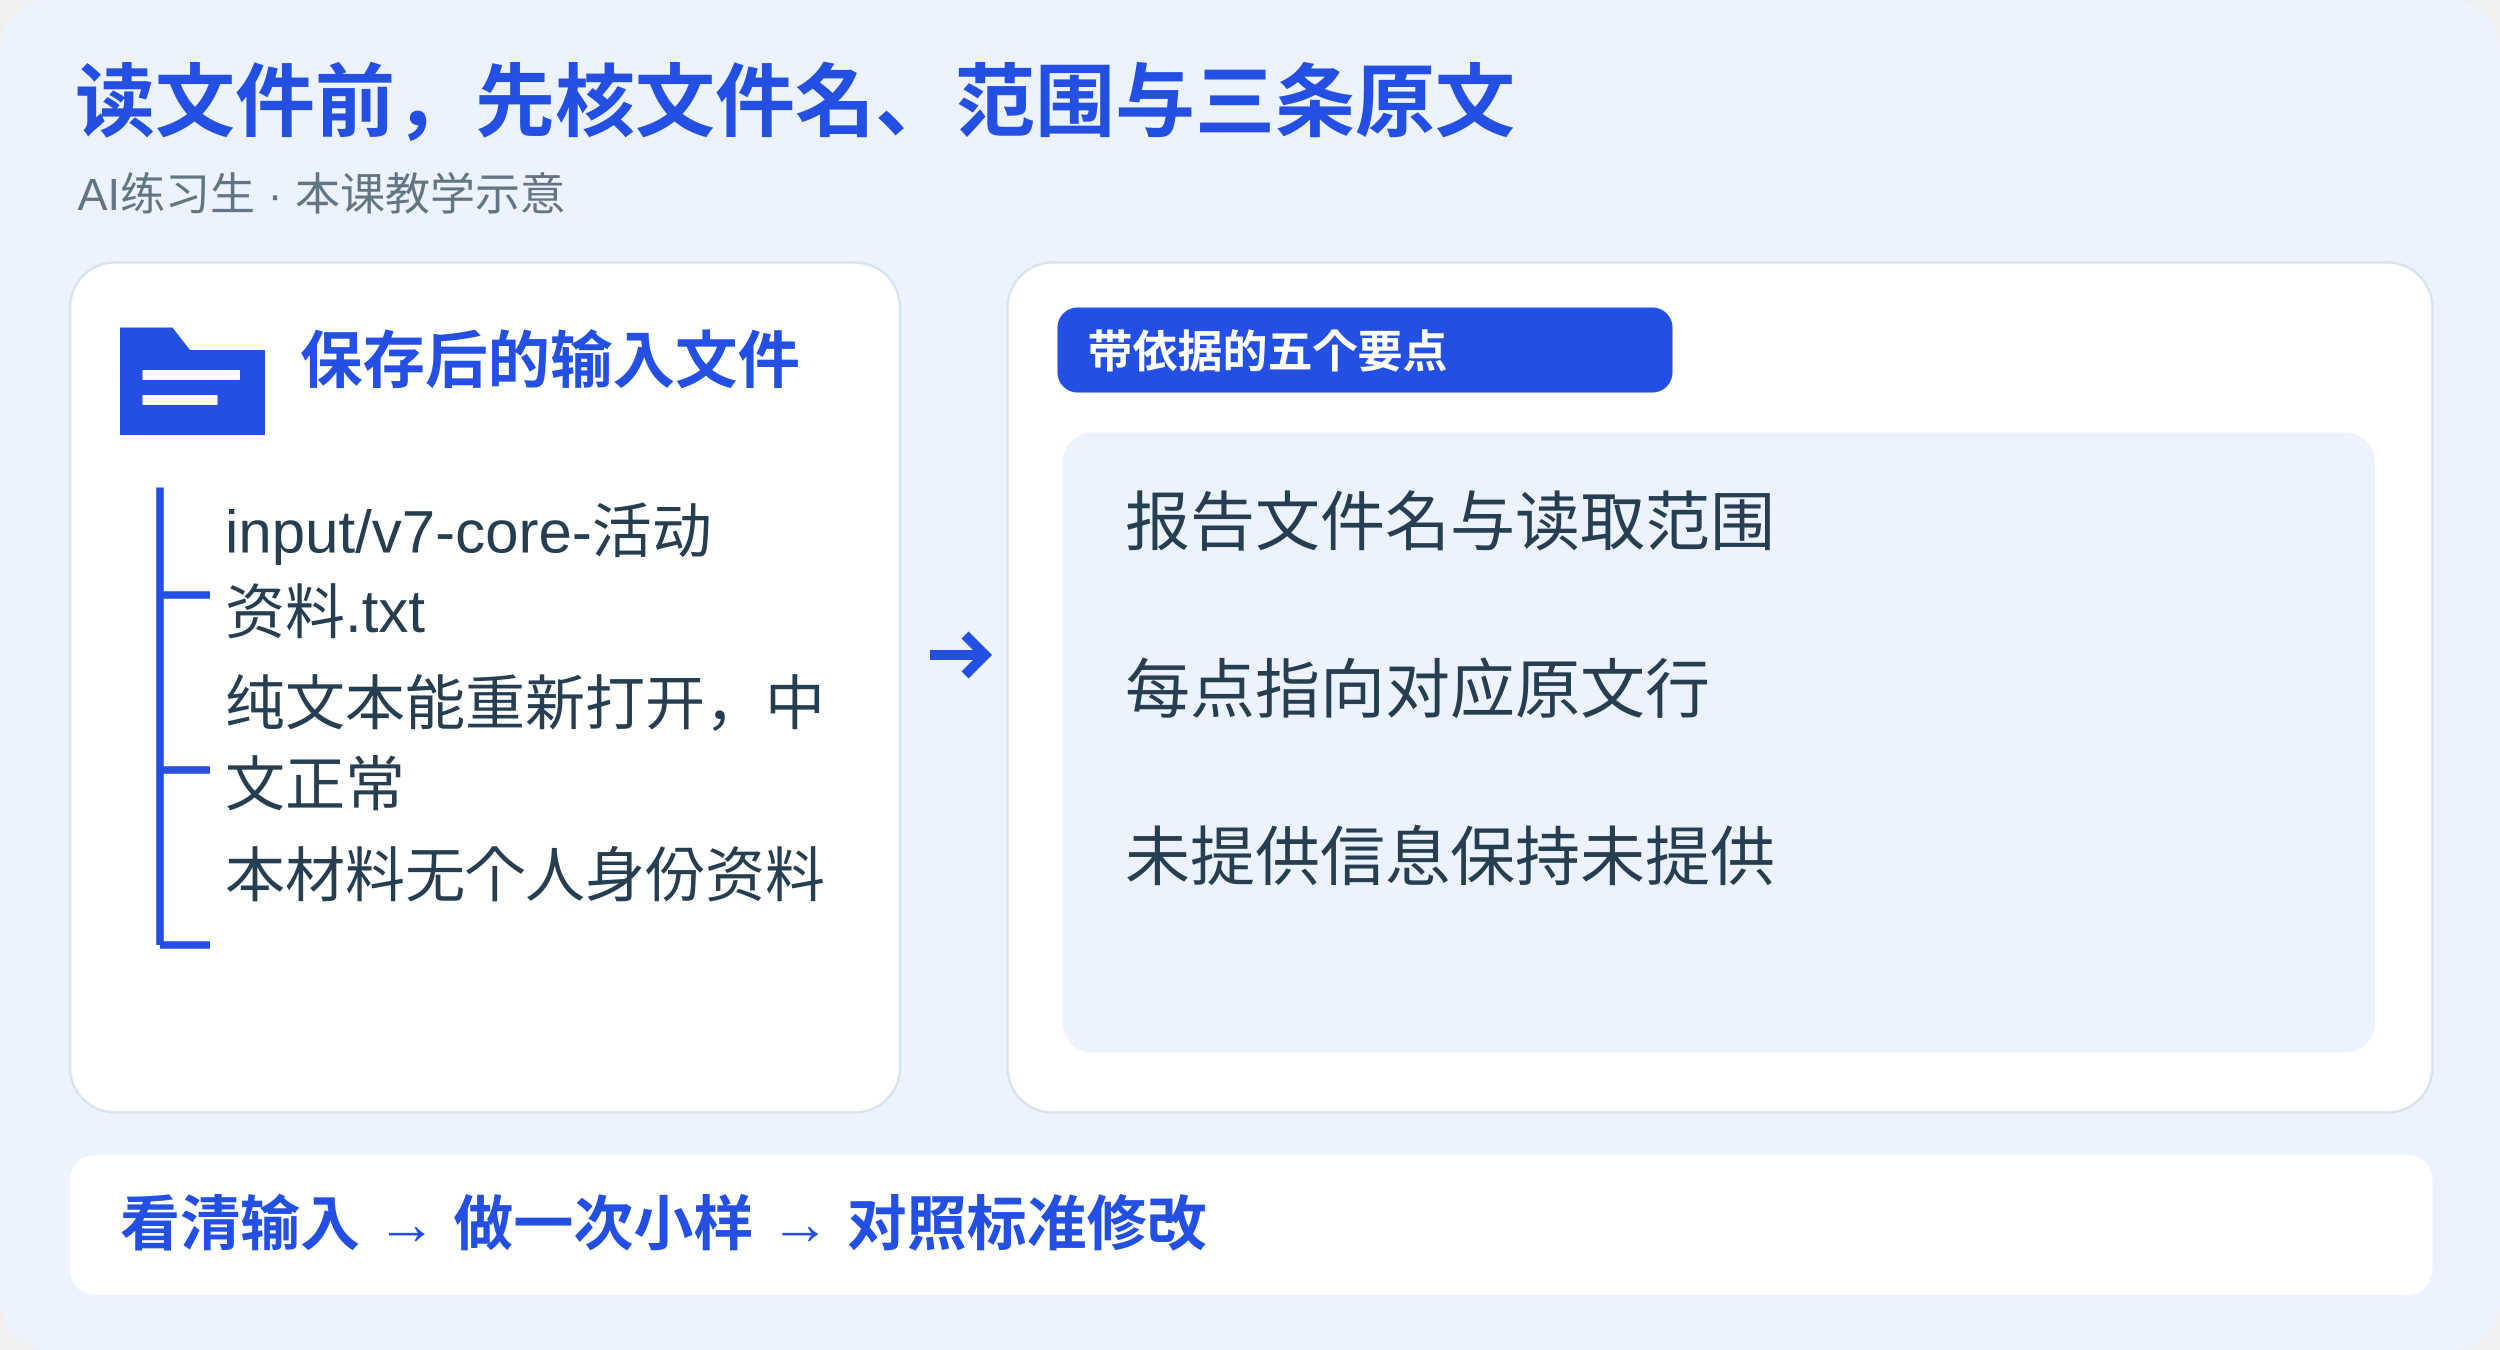
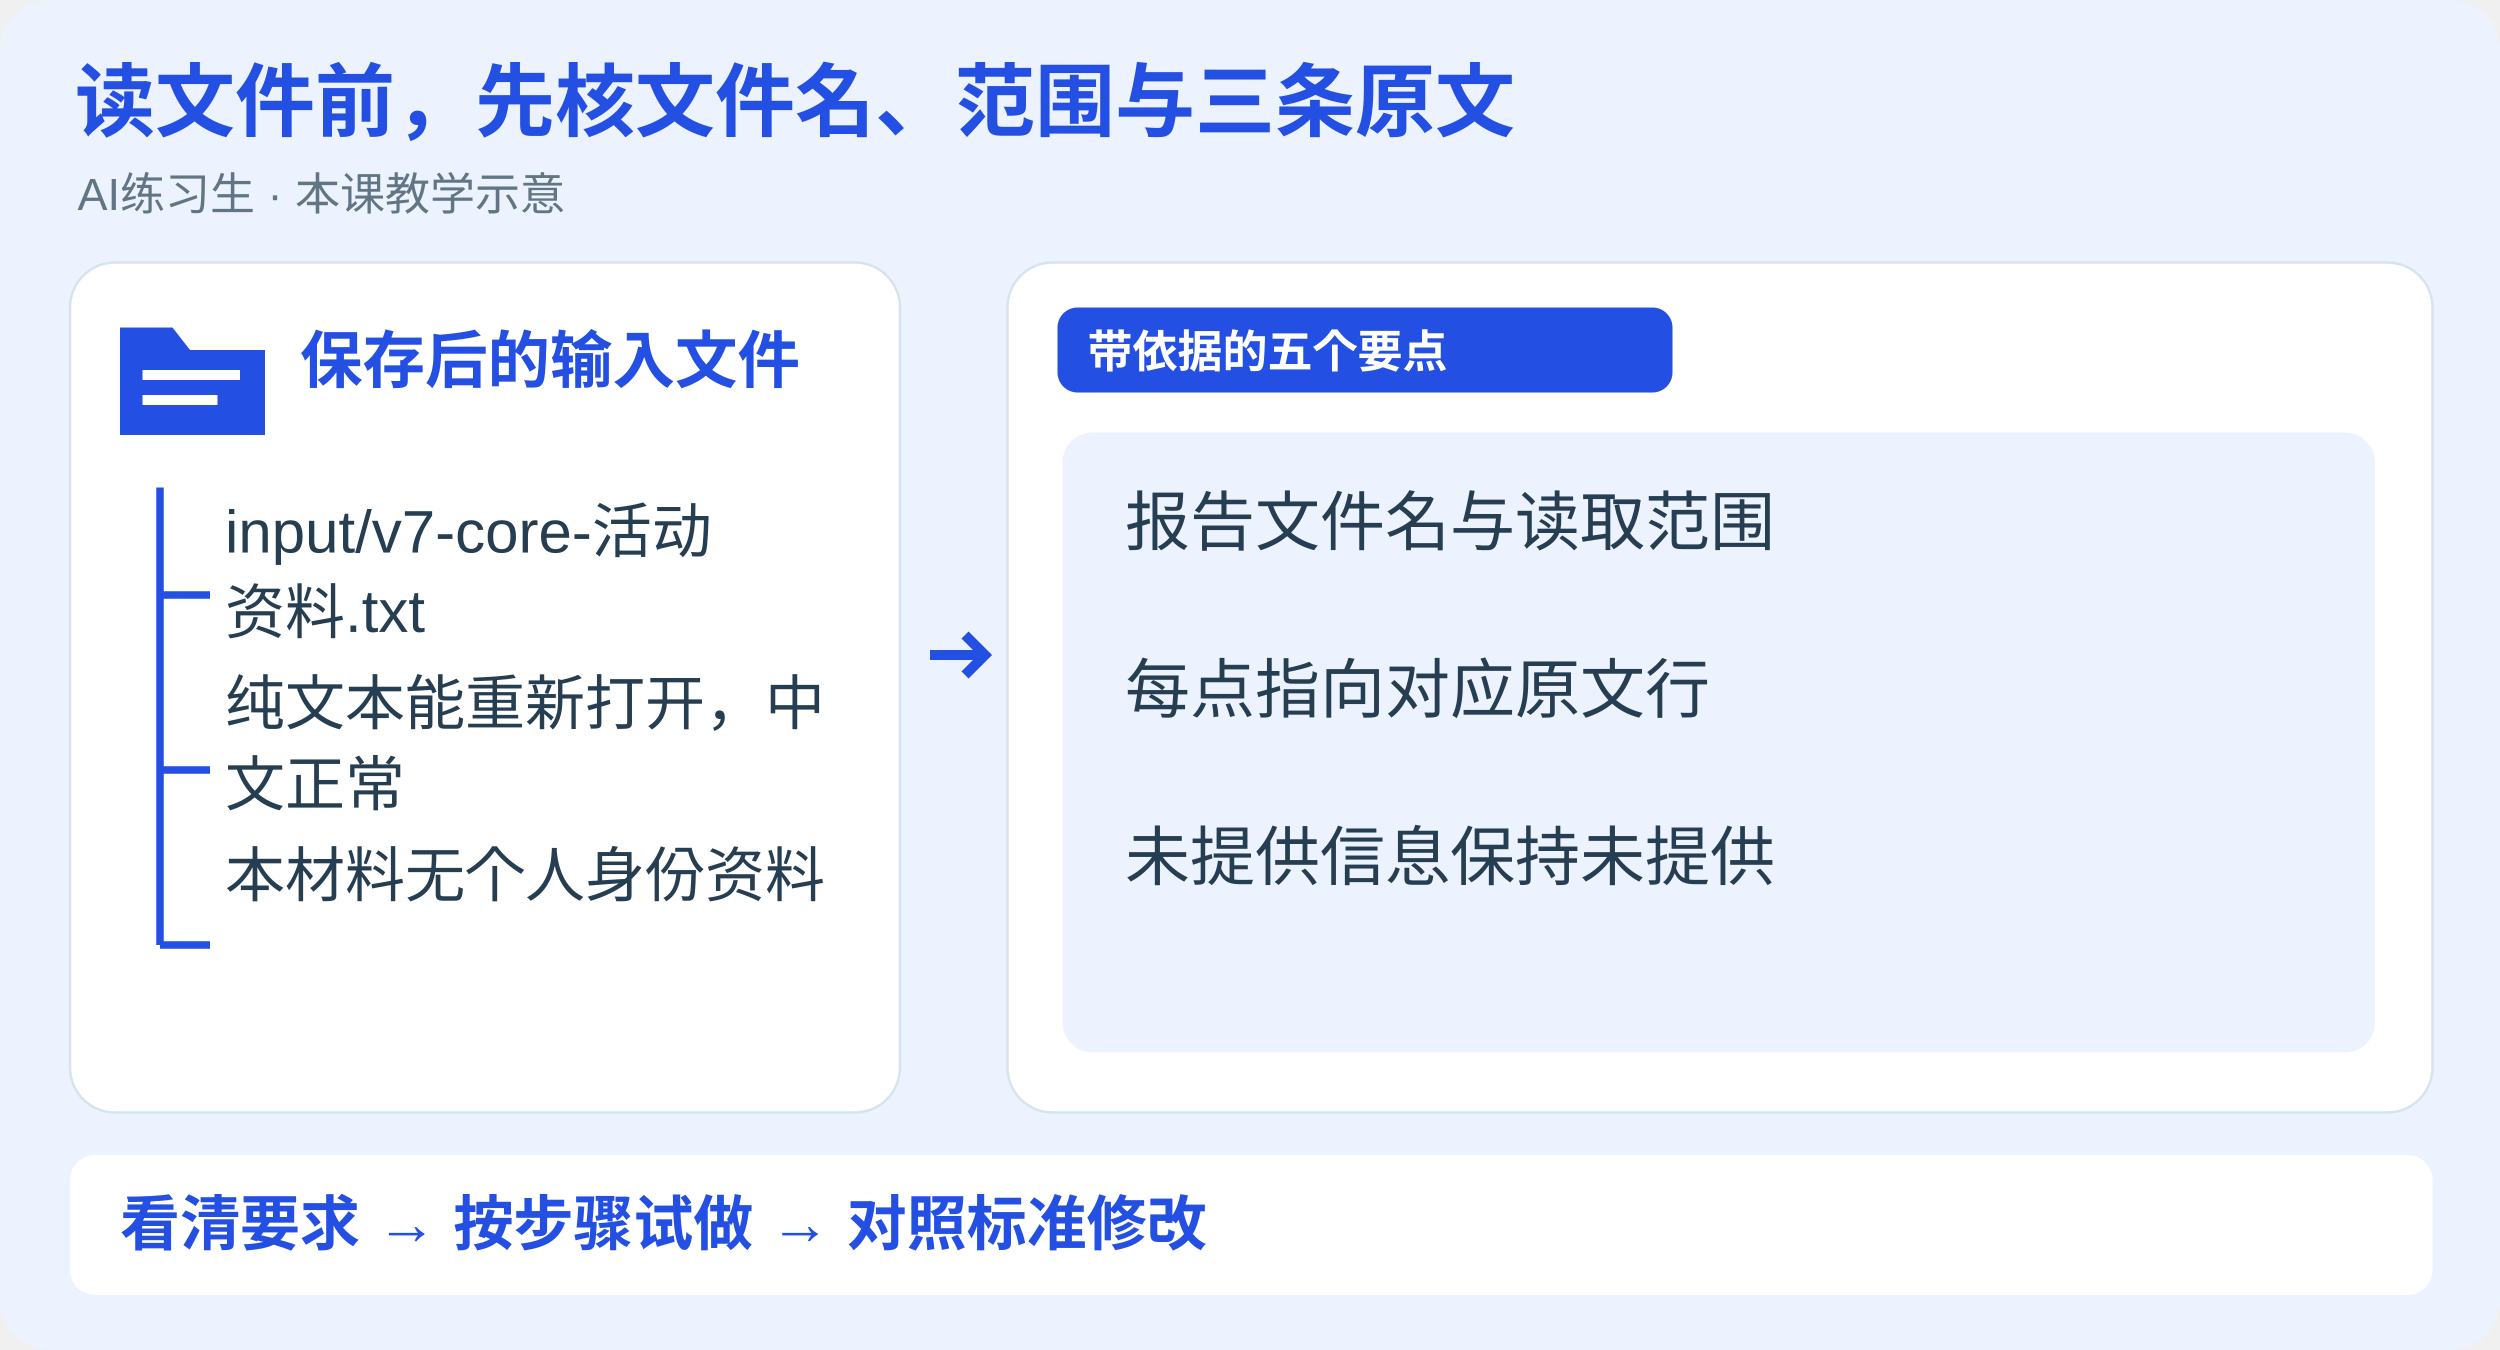
<svg xmlns="http://www.w3.org/2000/svg" width="1000" height="540" viewBox="0 0 1000 540" role="img" aria-labelledby="title desc">
  <style>text{font-family:'PingFang SC','Microsoft YaHei',Arial,sans-serif}</style>
  <rect x="0" y="0" width="1000" height="540" rx="20" fill="#edf2ff" stroke="none" />
  <text x="30" y="52" font-size="32" fill="#244fe3" font-weight="750">
    <tspan x="30" dy="0">读文件前，先核文件名、范围与三条原文</tspan>
  </text>
  <text x="31" y="84" font-size="18" fill="#617585" font-weight="500">
    <tspan x="31" dy="0">AI练习生 · 本课教学示意</tspan>
  </text>
  <rect x="28" y="105" width="332" height="340" rx="18" fill="#fff" stroke="#d7e4ed" />
  <path d="M48 131h21l7 9h30v34h-58z" fill="#244fe3" />
  <path d="M57 150h39m-39 10h30" stroke="white" stroke-width="4" />
  <text x="120" y="153" font-size="25" fill="#244fe3" font-weight="700">
    <tspan x="120" dy="0">保存后的输入文件</tspan>
  </text>
  <path d="M64 195v183m0-140h20m-20 70h20m-20 70h20" stroke="#244fe3" stroke-width="3" fill="none" />
  <text x="90" y="221" font-size="24" fill="#263e52" font-weight="500">
    <tspan x="90" dy="0">input/v7-core-活动</tspan>
    <tspan x="90" dy="32.4">资料.txt</tspan>
  </text>
  <text x="90" y="289.8" font-size="24" fill="#263e52" font-weight="500">
    <tspan x="90" dy="0">纯文本能重新打开，中</tspan>
    <tspan x="90" dy="32.4">文正常</tspan>
  </text>
  <text x="90" y="358.6" font-size="24" fill="#263e52" font-weight="500">
    <tspan x="90" dy="0">本材料无个人身份资料</tspan>
  </text>
  <path d="M372 262h22m-8-8l8 8-8 8" stroke="#244fe3" stroke-width="4" fill="none" />
  <rect x="403" y="105" width="570" height="340" rx="18" fill="#fff" stroke="#d7e4ed" />
  <rect x="423" y="123" width="246" height="34" rx="8" fill="#244fe3" stroke="none" />
  <text x="435" y="147" font-size="18" fill="#fff" font-weight="700">
    <tspan x="435" dy="0">带依据的五个要点</tspan>
  </text>
  <rect x="425" y="173" width="525" height="248" rx="12" fill="#edf2ff" stroke="none" />
  <text x="450" y="218" font-size="26" fill="#263e52" font-weight="500">
    <tspan x="450" dy="0">报告文件名与读取范围</tspan>
  </text>
  <text x="450" y="285" font-size="26" fill="#263e52" font-weight="500">
    <tspan x="450" dy="0">每点指向对应原文行</tspan>
  </text>
  <text x="450" y="352" font-size="26" fill="#263e52" font-weight="500">
    <tspan x="450" dy="0">未提供信息保持未提供</tspan>
  </text>
  <rect x="28" y="462" width="945" height="56" rx="10" fill="#fff" stroke="none" />
  <text x="48" y="498" font-size="24" fill="#244fe3" font-weight="650">
-     <tspan x="48" dy="0">看清输入 → 做一次小样 → 对照标准修改</tspan>
+     <tspan x="48" dy="0">看清要求 → 按步骤试做 → 对照标准修改</tspan>
  </text>
</svg>
